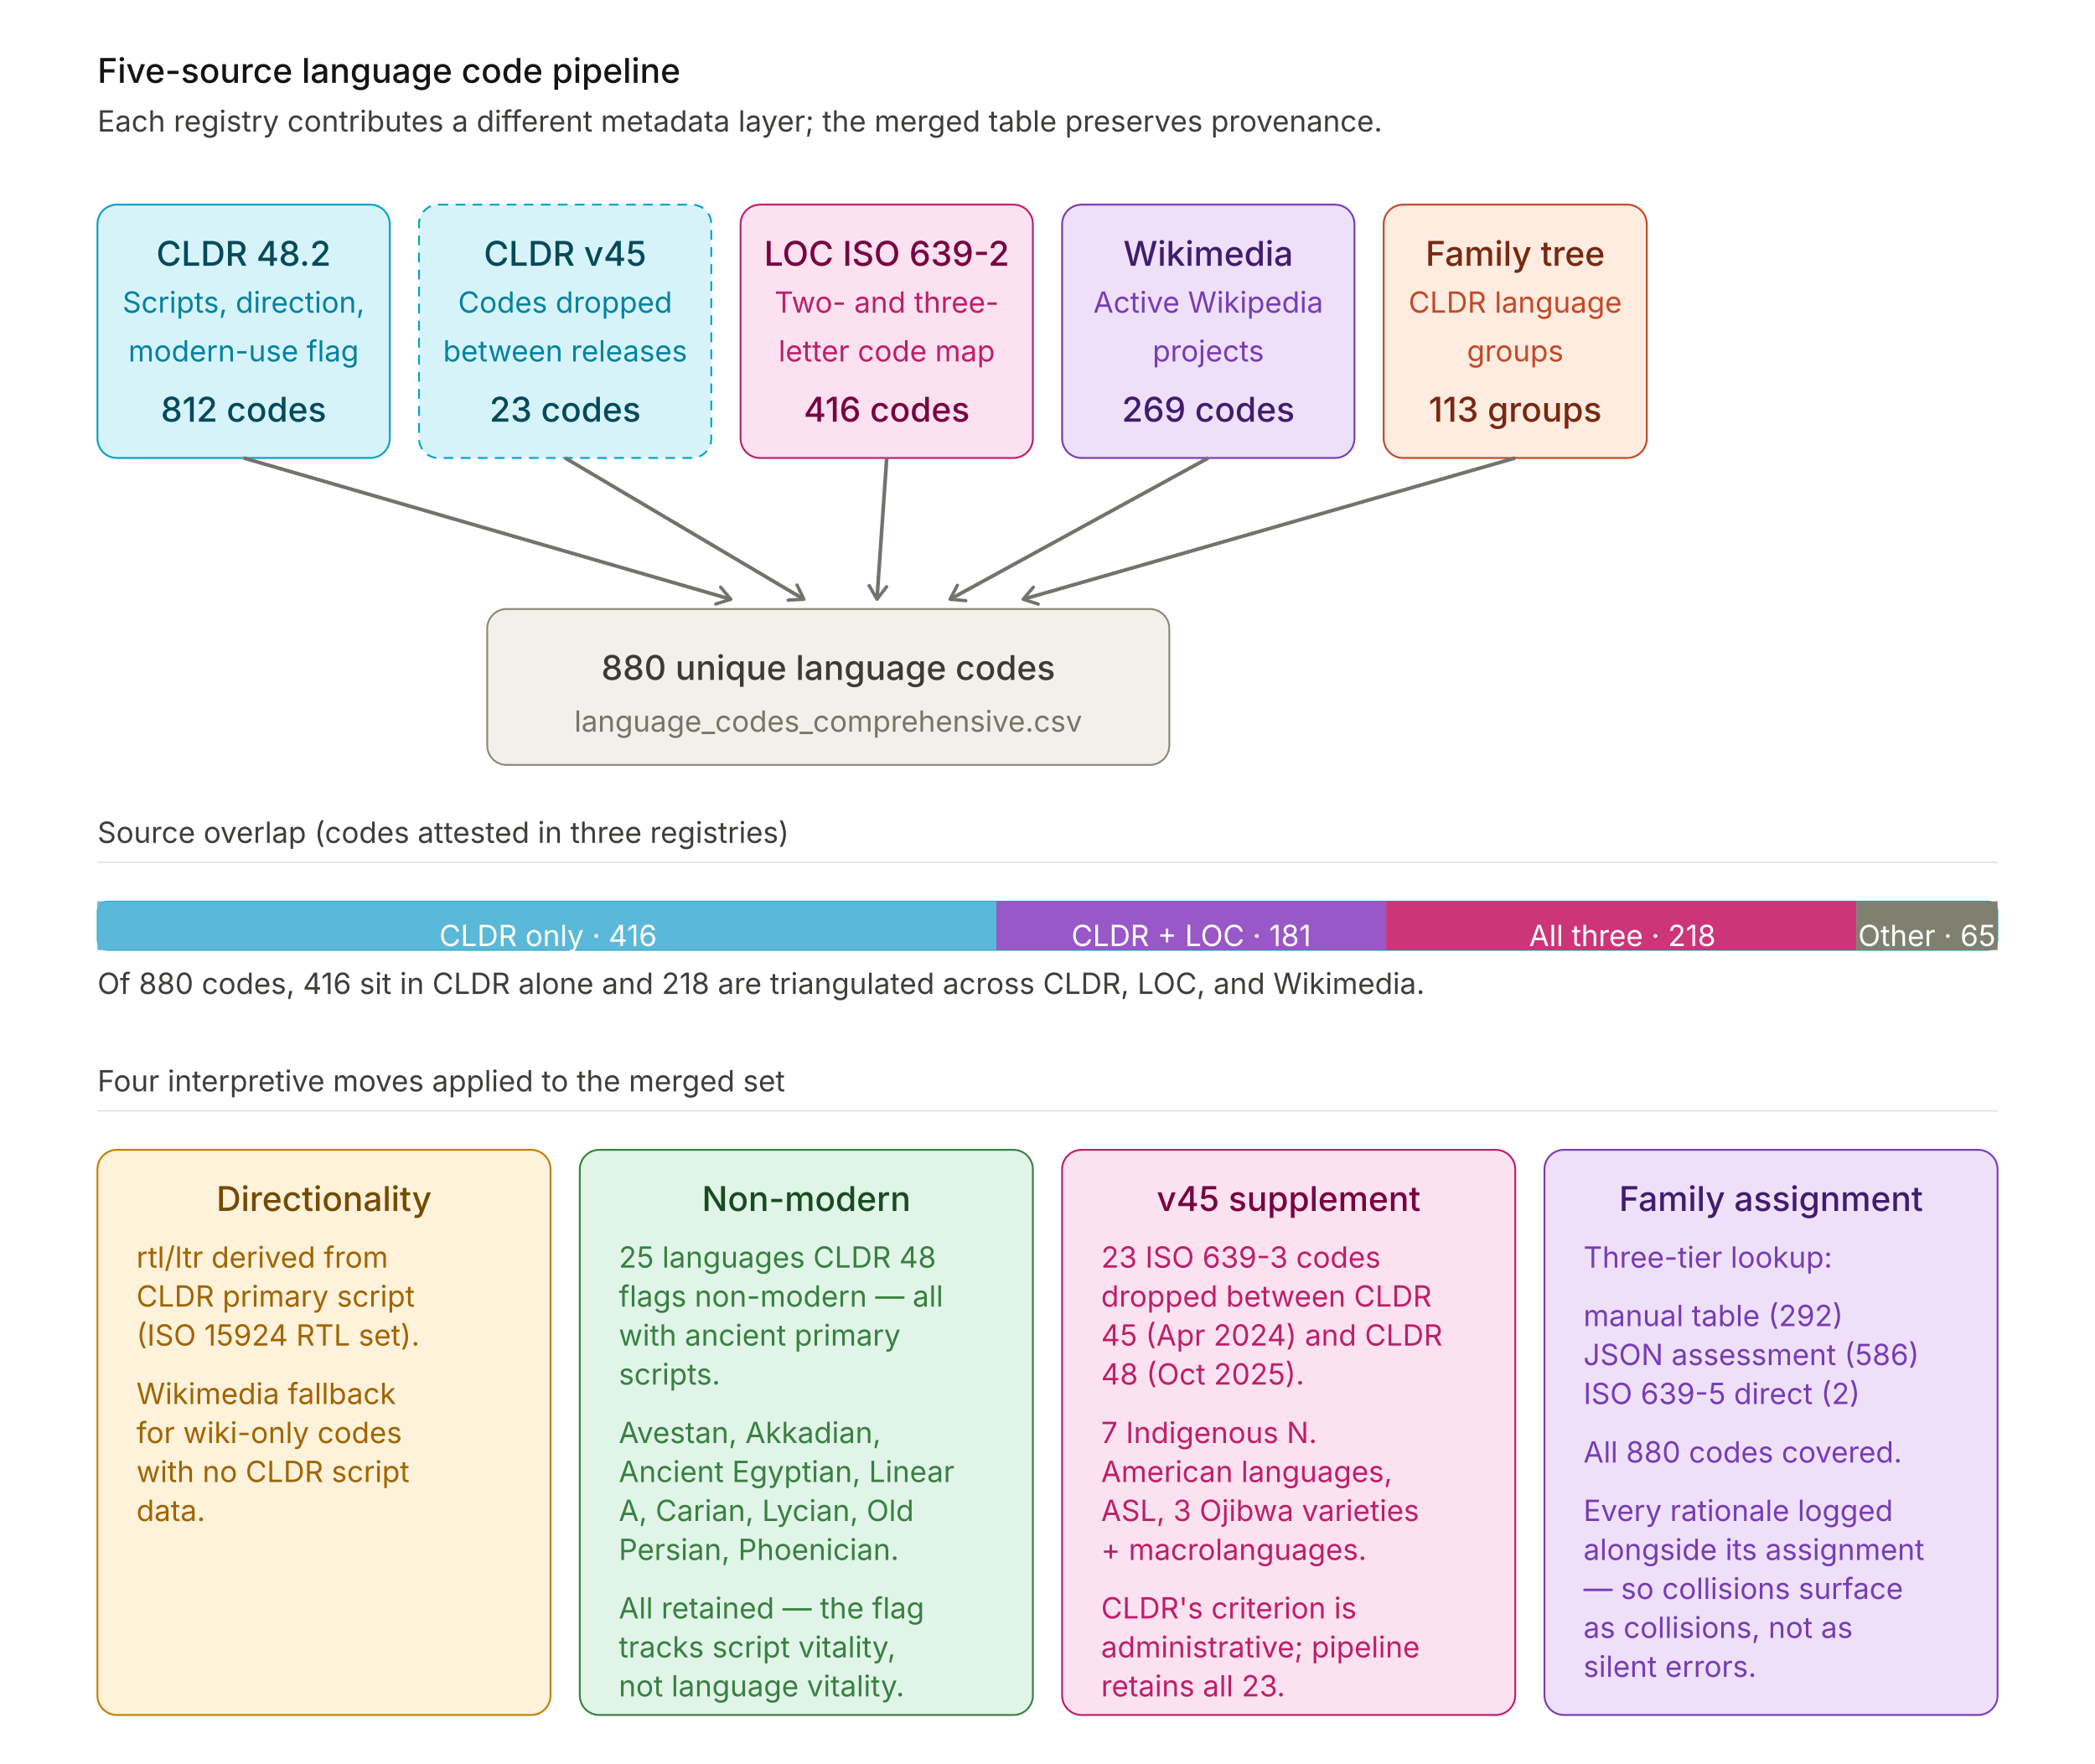
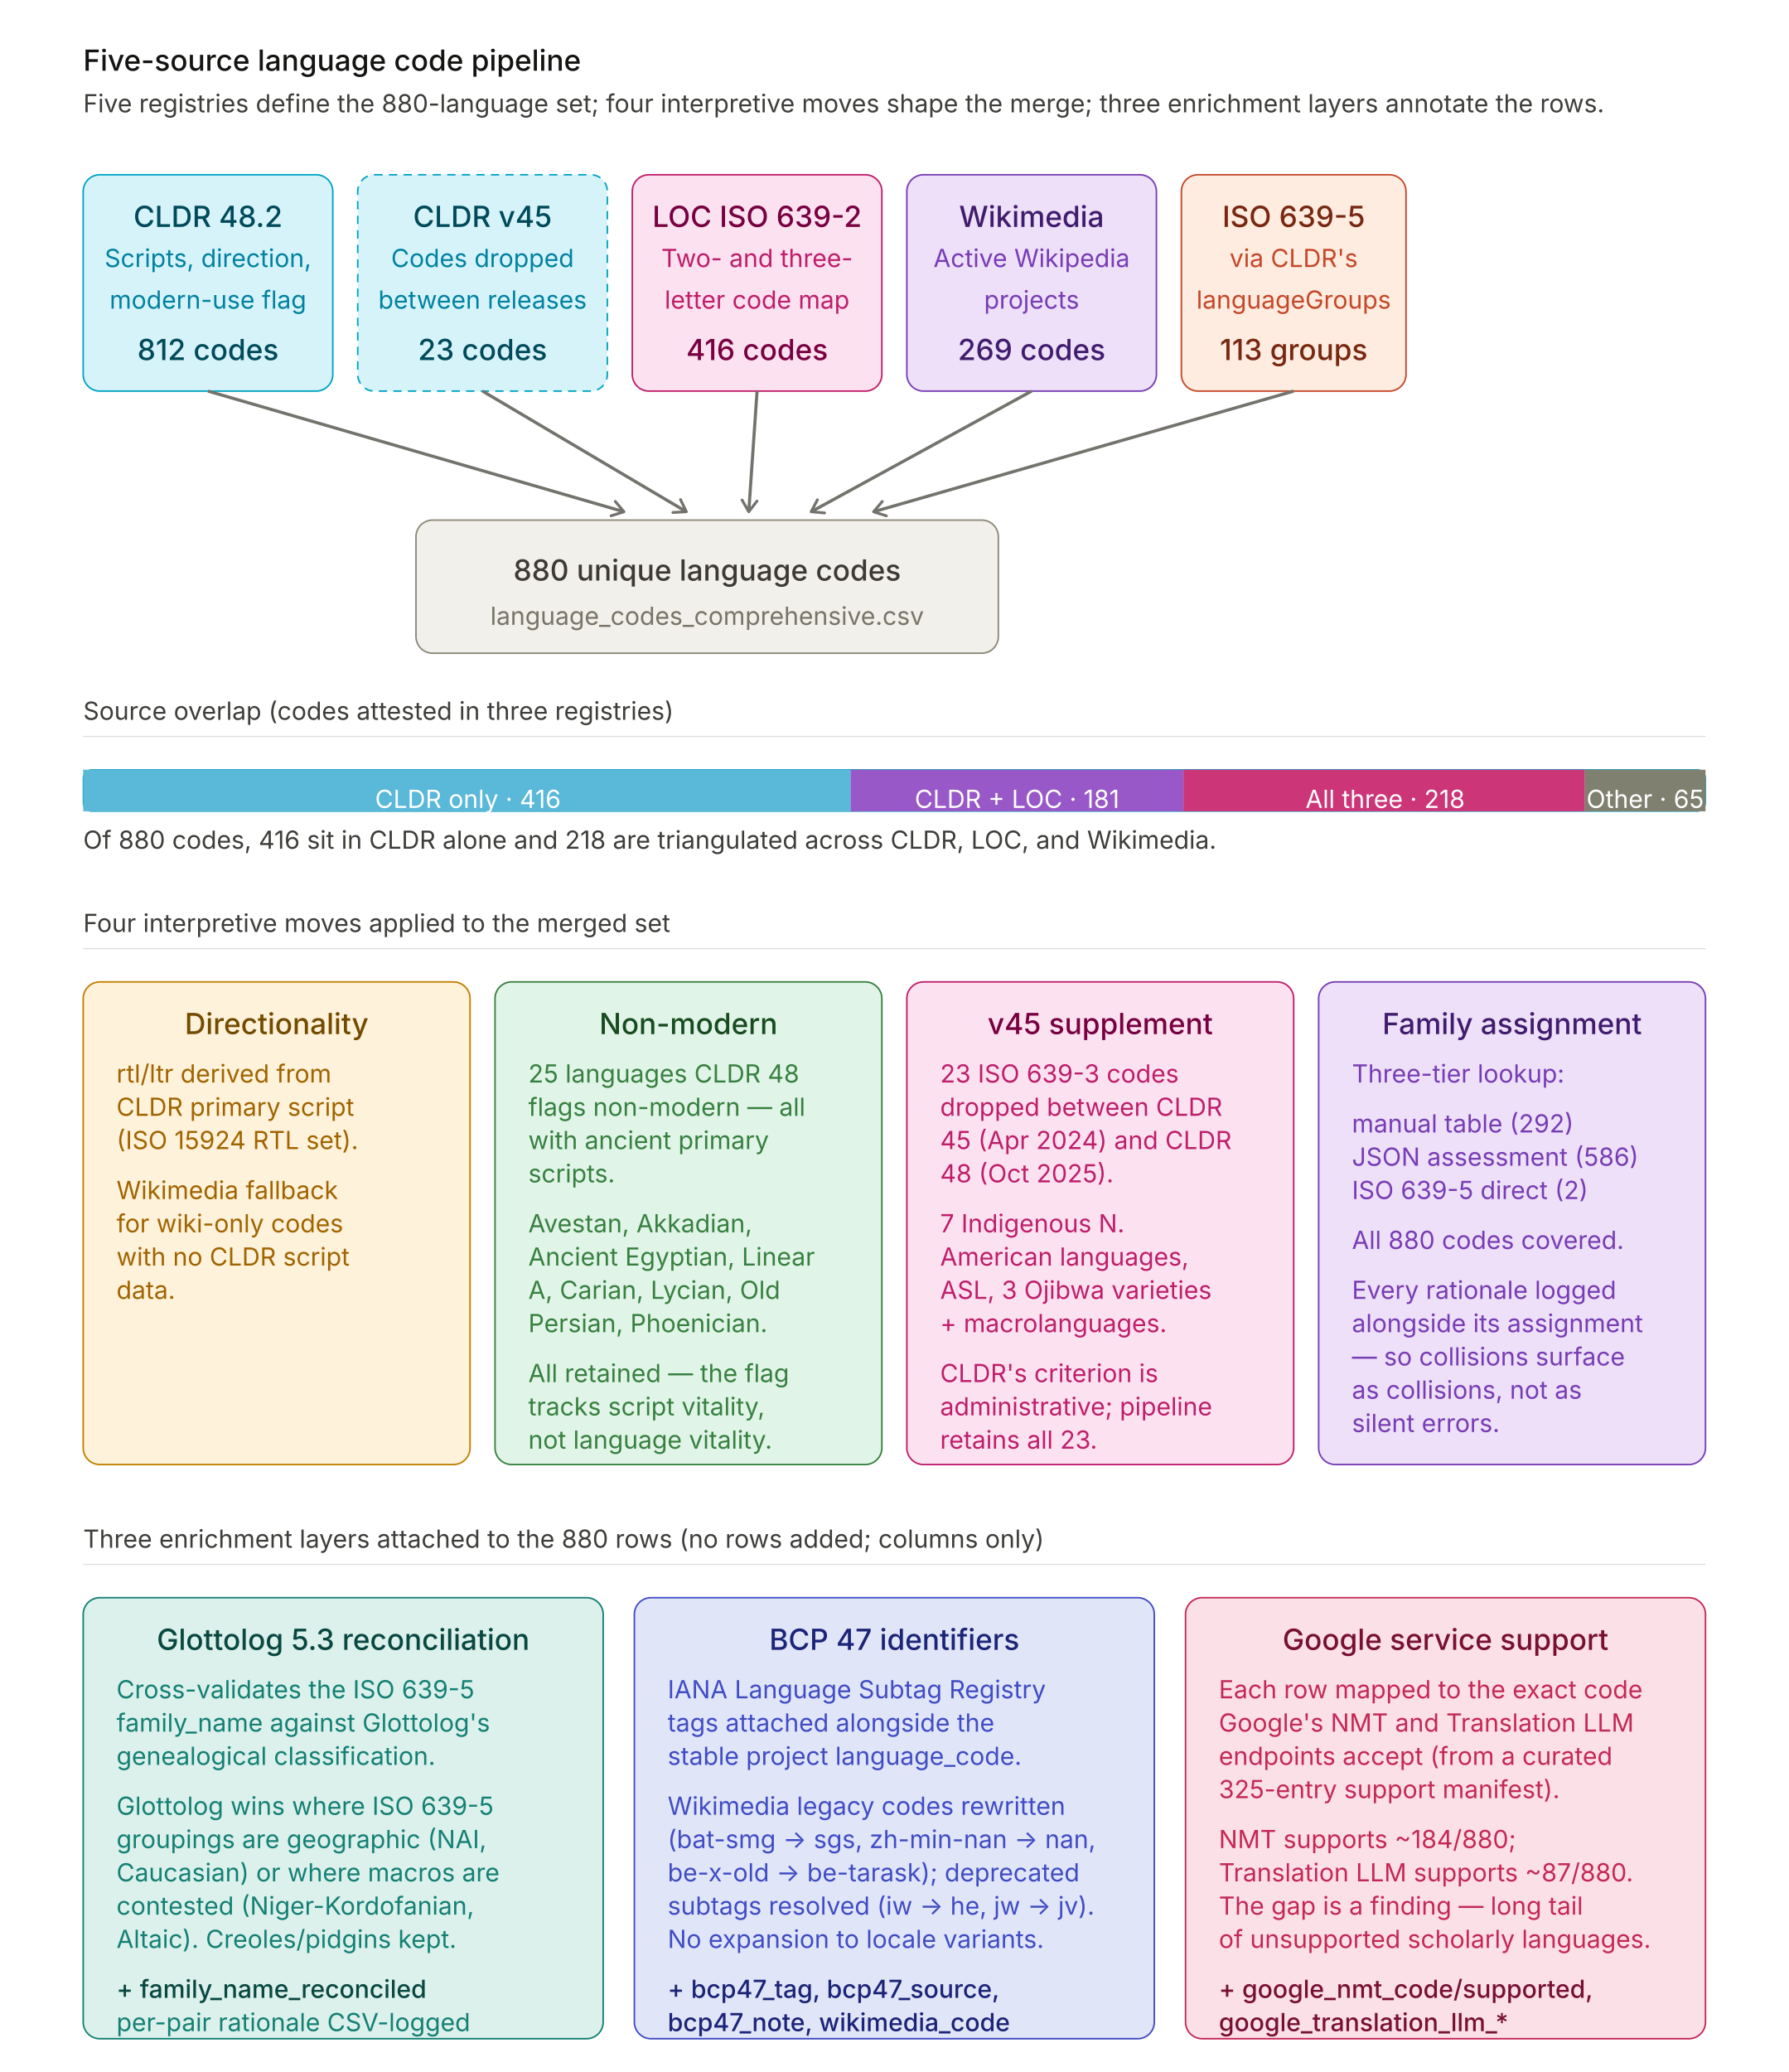
- <svg xmlns="http://www.w3.org/2000/svg" width="100%" viewBox="0 0 860 724" role="img">
+ <svg xmlns="http://www.w3.org/2000/svg" width="100%" viewBox="0 0 860 996" role="img">
  <defs>
    <marker id="arrow" viewBox="0 0 10 10" refX="8" refY="5" markerWidth="6" markerHeight="6" orient="auto-start-reverse">
      <path d="M2 1L8 5L2 9" fill="none" stroke="context-stroke" stroke-width="1.5" stroke-linecap="round" stroke-linejoin="round" />
    </marker>
  </defs>
  <style>
  svg { font-family: "Anthropic Sans", -apple-system, "system-ui", "Segoe UI", sans-serif; }
</style>
  <text x="40" y="34" style="fill:rgb(20,20,19);font-size:14px;font-weight:500;">Five-source language code pipeline</text>
-   <text x="40" y="54" style="fill:rgb(61,61,58);font-size:12px;">Each registry contributes a different metadata layer; the merged table preserves provenance.</text>
+   <text x="40" y="54" style="fill:rgb(61,61,58);font-size:12px;">Five registries define the 880-language set; four interpretive moves shape the merge; three enrichment layers annotate the rows.</text>
  <rect x="40" y="84" width="120" height="104" rx="8" style="fill:rgb(215,243,250);stroke:rgb(0,164,196);stroke-width:0.75px;" />
  <text x="100" y="104" text-anchor="middle" dominant-baseline="central" style="fill:rgb(0,74,90);font-size:14px;font-weight:500;">CLDR 48.2</text>
  <text x="100" y="124" text-anchor="middle" dominant-baseline="central" style="fill:rgb(0,130,160);font-size:12px;">Scripts, direction,</text>
  <text x="100" y="144" text-anchor="middle" dominant-baseline="central" style="fill:rgb(0,130,160);font-size:12px;">modern-use flag</text>
  <text x="100" y="168" text-anchor="middle" dominant-baseline="central" style="fill:rgb(0,74,90);font-size:14px;font-weight:500;">812 codes</text>
  <rect x="172" y="84" width="120" height="104" rx="8" stroke-dasharray="4 3" style="fill:rgb(215,243,250);stroke:rgb(0,164,196);stroke-width:0.75px;stroke-dasharray:4px,3px;" />
  <text x="232" y="104" text-anchor="middle" dominant-baseline="central" style="fill:rgb(0,74,90);font-size:14px;font-weight:500;">CLDR v45</text>
  <text x="232" y="124" text-anchor="middle" dominant-baseline="central" style="fill:rgb(0,130,160);font-size:12px;">Codes dropped</text>
  <text x="232" y="144" text-anchor="middle" dominant-baseline="central" style="fill:rgb(0,130,160);font-size:12px;">between releases</text>
  <text x="232" y="168" text-anchor="middle" dominant-baseline="central" style="fill:rgb(0,74,90);font-size:14px;font-weight:500;">23 codes</text>
  <rect x="304" y="84" width="120" height="104" rx="8" style="fill:rgb(252,226,240);stroke:rgb(190,30,106);stroke-width:0.75px;" />
  <text x="364" y="104" text-anchor="middle" dominant-baseline="central" style="fill:rgb(120,0,65);font-size:14px;font-weight:500;">LOC ISO 639-2</text>
  <text x="364" y="124" text-anchor="middle" dominant-baseline="central" style="fill:rgb(190,30,106);font-size:12px;">Two- and three-</text>
  <text x="364" y="144" text-anchor="middle" dominant-baseline="central" style="fill:rgb(190,30,106);font-size:12px;">letter code map</text>
  <text x="364" y="168" text-anchor="middle" dominant-baseline="central" style="fill:rgb(120,0,65);font-size:14px;font-weight:500;">416 codes</text>
  <rect x="436" y="84" width="120" height="104" rx="8" style="fill:rgb(237,224,248);stroke:rgb(120,60,180);stroke-width:0.75px;" />
  <text x="496" y="104" text-anchor="middle" dominant-baseline="central" style="fill:rgb(65,28,110);font-size:14px;font-weight:500;">Wikimedia</text>
  <text x="496" y="124" text-anchor="middle" dominant-baseline="central" style="fill:rgb(120,60,180);font-size:12px;">Active Wikipedia</text>
  <text x="496" y="144" text-anchor="middle" dominant-baseline="central" style="fill:rgb(120,60,180);font-size:12px;">projects</text>
  <text x="496" y="168" text-anchor="middle" dominant-baseline="central" style="fill:rgb(65,28,110);font-size:14px;font-weight:500;">269 codes</text>
  <rect x="568" y="84" width="108" height="104" rx="8" style="fill:rgb(254,236,224);stroke:rgb(196,72,40);stroke-width:0.75px;" />
-   <text x="622" y="104" text-anchor="middle" dominant-baseline="central" style="fill:rgb(120,40,16);font-size:14px;font-weight:500;">Family tree</text>
-   <text x="622" y="124" text-anchor="middle" dominant-baseline="central" style="fill:rgb(196,72,40);font-size:12px;">CLDR language</text>
-   <text x="622" y="144" text-anchor="middle" dominant-baseline="central" style="fill:rgb(196,72,40);font-size:12px;">groups</text>
+   <text x="622" y="104" text-anchor="middle" dominant-baseline="central" style="fill:rgb(120,40,16);font-size:14px;font-weight:500;">ISO 639-5</text>
+   <text x="622" y="124" text-anchor="middle" dominant-baseline="central" style="fill:rgb(196,72,40);font-size:12px;">via CLDR's</text>
+   <text x="622" y="144" text-anchor="middle" dominant-baseline="central" style="fill:rgb(196,72,40);font-size:12px;">languageGroups</text>
  <text x="622" y="168" text-anchor="middle" dominant-baseline="central" style="fill:rgb(120,40,16);font-size:14px;font-weight:500;">113 groups</text>
  <line x1="100" y1="188" x2="300" y2="246" marker-end="url(#arrow)" style="fill:none;stroke:rgb(115,114,108);stroke-width:1.5px;" />
  <line x1="232" y1="188" x2="330" y2="246" marker-end="url(#arrow)" style="fill:none;stroke:rgb(115,114,108);stroke-width:1.5px;" />
  <line x1="364" y1="188" x2="360" y2="246" marker-end="url(#arrow)" style="fill:none;stroke:rgb(115,114,108);stroke-width:1.5px;" />
  <line x1="496" y1="188" x2="390" y2="246" marker-end="url(#arrow)" style="fill:none;stroke:rgb(115,114,108);stroke-width:1.5px;" />
  <line x1="622" y1="188" x2="420" y2="246" marker-end="url(#arrow)" style="fill:none;stroke:rgb(115,114,108);stroke-width:1.5px;" />
  <rect x="200" y="250" width="280" height="64" rx="8" style="fill:rgb(242,240,234);stroke:rgb(140,136,120);stroke-width:0.75px;" />
  <text x="340" y="274" text-anchor="middle" dominant-baseline="central" style="fill:rgb(60,58,50);font-size:14px;font-weight:500;">880 unique language codes</text>
  <text x="340" y="296" text-anchor="middle" dominant-baseline="central" style="fill:rgb(120,116,104);font-size:12px;">language_codes_comprehensive.csv</text>
  <text x="40" y="346" style="fill:rgb(61,61,58);font-size:12px;">Source overlap (codes attested in three registries)</text>
  <line x1="40" y1="354" x2="820" y2="354" style="stroke:rgba(31,30,29,0.15);stroke-width:0.5px;" />
  <rect x="40" y="370" width="780" height="20" rx="4" style="fill:rgb(187,232,243);stroke:rgb(0,153,184);stroke-width:0.5px;" />
  <rect x="40" y="370" width="369" height="20" style="fill:rgb(90,184,216);" />
  <rect x="409" y="370" width="160" height="20" style="fill:rgb(152,88,200);" />
  <rect x="569" y="370" width="193" height="20" style="fill:rgb(204,53,120);" />
  <rect x="762" y="370" width="58" height="20" style="fill:rgb(128,128,112);" />
  <text x="225" y="384" text-anchor="middle" dominant-baseline="central" style="fill:rgb(255,255,255);font-size:12px;">CLDR only · 416</text>
  <text x="489" y="384" text-anchor="middle" dominant-baseline="central" style="fill:rgb(255,255,255);font-size:12px;">CLDR + LOC · 181</text>
  <text x="666" y="384" text-anchor="middle" dominant-baseline="central" style="fill:rgb(255,255,255);font-size:12px;">All three · 218</text>
  <text x="791" y="384" text-anchor="middle" dominant-baseline="central" style="fill:rgb(255,255,255);font-size:12px;">Other · 65</text>
  <text x="40" y="408" style="fill:rgb(61,61,58);font-size:12px;">Of 880 codes, 416 sit in CLDR alone and 218 are triangulated across CLDR, LOC, and Wikimedia.</text>
  <text x="40" y="448" style="fill:rgb(61,61,58);font-size:12px;">Four interpretive moves applied to the merged set</text>
  <line x1="40" y1="456" x2="820" y2="456" style="stroke:rgba(31,30,29,0.15);stroke-width:0.5px;" />
  <rect x="40" y="472" width="186" height="232" rx="8" style="fill:rgb(255,242,218);stroke:rgb(192,128,0);stroke-width:0.75px;" />
  <text x="133" y="492" text-anchor="middle" dominant-baseline="central" style="fill:rgb(115,75,0);font-size:14px;font-weight:500;">Directionality</text>
  <text x="56" y="516" dominant-baseline="central" style="fill:rgb(160,100,0);font-size:12px;">rtl/ltr derived from</text>
  <text x="56" y="532" dominant-baseline="central" style="fill:rgb(160,100,0);font-size:12px;">CLDR primary script</text>
  <text x="56" y="548" dominant-baseline="central" style="fill:rgb(160,100,0);font-size:12px;">(ISO 15924 RTL set).</text>
  <text x="56" y="572" dominant-baseline="central" style="fill:rgb(160,100,0);font-size:12px;">Wikimedia fallback</text>
  <text x="56" y="588" dominant-baseline="central" style="fill:rgb(160,100,0);font-size:12px;">for wiki-only codes</text>
  <text x="56" y="604" dominant-baseline="central" style="fill:rgb(160,100,0);font-size:12px;">with no CLDR script</text>
  <text x="56" y="620" dominant-baseline="central" style="fill:rgb(160,100,0);font-size:12px;">data.</text>
  <rect x="238" y="472" width="186" height="232" rx="8" style="fill:rgb(224,244,232);stroke:rgb(56,128,64);stroke-width:0.75px;" />
  <text x="331" y="492" text-anchor="middle" dominant-baseline="central" style="fill:rgb(24,76,32);font-size:14px;font-weight:500;">Non-modern</text>
  <text x="254" y="516" dominant-baseline="central" style="fill:rgb(56,128,64);font-size:12px;">25 languages CLDR 48</text>
  <text x="254" y="532" dominant-baseline="central" style="fill:rgb(56,128,64);font-size:12px;">flags non-modern — all</text>
  <text x="254" y="548" dominant-baseline="central" style="fill:rgb(56,128,64);font-size:12px;">with ancient primary</text>
  <text x="254" y="564" dominant-baseline="central" style="fill:rgb(56,128,64);font-size:12px;">scripts.</text>
  <text x="254" y="588" dominant-baseline="central" style="fill:rgb(56,128,64);font-size:12px;">Avestan, Akkadian,</text>
  <text x="254" y="604" dominant-baseline="central" style="fill:rgb(56,128,64);font-size:12px;">Ancient Egyptian, Linear</text>
  <text x="254" y="620" dominant-baseline="central" style="fill:rgb(56,128,64);font-size:12px;">A, Carian, Lycian, Old</text>
  <text x="254" y="636" dominant-baseline="central" style="fill:rgb(56,128,64);font-size:12px;">Persian, Phoenician.</text>
  <text x="254" y="660" dominant-baseline="central" style="fill:rgb(56,128,64);font-size:12px;">All retained — the flag</text>
  <text x="254" y="676" dominant-baseline="central" style="fill:rgb(56,128,64);font-size:12px;">tracks script vitality,</text>
  <text x="254" y="692" dominant-baseline="central" style="fill:rgb(56,128,64);font-size:12px;">not language vitality.</text>
  <rect x="436" y="472" width="186" height="232" rx="8" style="fill:rgb(252,226,240);stroke:rgb(190,30,106);stroke-width:0.75px;" />
  <text x="529" y="492" text-anchor="middle" dominant-baseline="central" style="fill:rgb(120,0,65);font-size:14px;font-weight:500;">v45 supplement</text>
  <text x="452" y="516" dominant-baseline="central" style="fill:rgb(190,30,106);font-size:12px;">23 ISO 639-3 codes</text>
  <text x="452" y="532" dominant-baseline="central" style="fill:rgb(190,30,106);font-size:12px;">dropped between CLDR</text>
  <text x="452" y="548" dominant-baseline="central" style="fill:rgb(190,30,106);font-size:12px;">45 (Apr 2024) and CLDR</text>
  <text x="452" y="564" dominant-baseline="central" style="fill:rgb(190,30,106);font-size:12px;">48 (Oct 2025).</text>
  <text x="452" y="588" dominant-baseline="central" style="fill:rgb(190,30,106);font-size:12px;">7 Indigenous N.</text>
  <text x="452" y="604" dominant-baseline="central" style="fill:rgb(190,30,106);font-size:12px;">American languages,</text>
  <text x="452" y="620" dominant-baseline="central" style="fill:rgb(190,30,106);font-size:12px;">ASL, 3 Ojibwa varieties</text>
  <text x="452" y="636" dominant-baseline="central" style="fill:rgb(190,30,106);font-size:12px;">+ macrolanguages.</text>
  <text x="452" y="660" dominant-baseline="central" style="fill:rgb(190,30,106);font-size:12px;">CLDR's criterion is</text>
  <text x="452" y="676" dominant-baseline="central" style="fill:rgb(190,30,106);font-size:12px;">administrative; pipeline</text>
  <text x="452" y="692" dominant-baseline="central" style="fill:rgb(190,30,106);font-size:12px;">retains all 23.</text>
  <rect x="634" y="472" width="186" height="232" rx="8" style="fill:rgb(237,224,248);stroke:rgb(120,60,180);stroke-width:0.75px;" />
  <text x="727" y="492" text-anchor="middle" dominant-baseline="central" style="fill:rgb(65,28,110);font-size:14px;font-weight:500;">Family assignment</text>
  <text x="650" y="516" dominant-baseline="central" style="fill:rgb(120,60,180);font-size:12px;">Three-tier lookup:</text>
  <text x="650" y="540" dominant-baseline="central" style="fill:rgb(120,60,180);font-size:12px;">manual table (292)</text>
  <text x="650" y="556" dominant-baseline="central" style="fill:rgb(120,60,180);font-size:12px;">JSON assessment (586)</text>
  <text x="650" y="572" dominant-baseline="central" style="fill:rgb(120,60,180);font-size:12px;">ISO 639-5 direct (2)</text>
  <text x="650" y="596" dominant-baseline="central" style="fill:rgb(120,60,180);font-size:12px;">All 880 codes covered.</text>
  <text x="650" y="620" dominant-baseline="central" style="fill:rgb(120,60,180);font-size:12px;">Every rationale logged</text>
  <text x="650" y="636" dominant-baseline="central" style="fill:rgb(120,60,180);font-size:12px;">alongside its assignment</text>
  <text x="650" y="652" dominant-baseline="central" style="fill:rgb(120,60,180);font-size:12px;">— so collisions surface</text>
  <text x="650" y="668" dominant-baseline="central" style="fill:rgb(120,60,180);font-size:12px;">as collisions, not as</text>
  <text x="650" y="684" dominant-baseline="central" style="fill:rgb(120,60,180);font-size:12px;">silent errors.</text>
+   <text x="40" y="744" style="fill:rgb(61,61,58);font-size:12px;">Three enrichment layers attached to the 880 rows (no rows added; columns only)</text>
+   <line x1="40" y1="752" x2="820" y2="752" style="stroke:rgba(31,30,29,0.15);stroke-width:0.5px;" />
+   <rect x="40" y="768" width="250" height="212" rx="8" style="fill:rgb(220,240,236);stroke:rgb(20,128,116);stroke-width:0.75px;" />
+   <text x="165" y="788" text-anchor="middle" dominant-baseline="central" style="fill:rgb(8,72,64);font-size:14px;font-weight:500;">Glottolog 5.3 reconciliation</text>
+   <text x="56" y="812" dominant-baseline="central" style="fill:rgb(20,128,116);font-size:12px;">Cross-validates the ISO 639-5</text>
+   <text x="56" y="828" dominant-baseline="central" style="fill:rgb(20,128,116);font-size:12px;">family_name against Glottolog's</text>
+   <text x="56" y="844" dominant-baseline="central" style="fill:rgb(20,128,116);font-size:12px;">genealogical classification.</text>
+   <text x="56" y="868" dominant-baseline="central" style="fill:rgb(20,128,116);font-size:12px;">Glottolog wins where ISO 639-5</text>
+   <text x="56" y="884" dominant-baseline="central" style="fill:rgb(20,128,116);font-size:12px;">groupings are geographic (NAI,</text>
+   <text x="56" y="900" dominant-baseline="central" style="fill:rgb(20,128,116);font-size:12px;">Caucasian) or where macros are</text>
+   <text x="56" y="916" dominant-baseline="central" style="fill:rgb(20,128,116);font-size:12px;">contested (Niger-Kordofanian,</text>
+   <text x="56" y="932" dominant-baseline="central" style="fill:rgb(20,128,116);font-size:12px;">Altaic). Creoles/pidgins kept.</text>
+   <text x="56" y="956" dominant-baseline="central" style="fill:rgb(8,72,64);font-size:12px;font-weight:500;">+ family_name_reconciled</text>
+   <text x="56" y="972" dominant-baseline="central" style="fill:rgb(20,128,116);font-size:12px;">per-pair rationale CSV-logged</text>
+   <rect x="305" y="768" width="250" height="212" rx="8" style="fill:rgb(225,229,248);stroke:rgb(64,76,196);stroke-width:0.75px;" />
+   <text x="430" y="788" text-anchor="middle" dominant-baseline="central" style="fill:rgb(28,36,120);font-size:14px;font-weight:500;">BCP 47 identifiers</text>
+   <text x="321" y="812" dominant-baseline="central" style="fill:rgb(64,76,196);font-size:12px;">IANA Language Subtag Registry</text>
+   <text x="321" y="828" dominant-baseline="central" style="fill:rgb(64,76,196);font-size:12px;">tags attached alongside the</text>
+   <text x="321" y="844" dominant-baseline="central" style="fill:rgb(64,76,196);font-size:12px;">stable project language_code.</text>
+   <text x="321" y="868" dominant-baseline="central" style="fill:rgb(64,76,196);font-size:12px;">Wikimedia legacy codes rewritten</text>
+   <text x="321" y="884" dominant-baseline="central" style="fill:rgb(64,76,196);font-size:12px;">(bat-smg → sgs, zh-min-nan → nan,</text>
+   <text x="321" y="900" dominant-baseline="central" style="fill:rgb(64,76,196);font-size:12px;">be-x-old → be-tarask); deprecated</text>
+   <text x="321" y="916" dominant-baseline="central" style="fill:rgb(64,76,196);font-size:12px;">subtags resolved (iw → he, jw → jv).</text>
+   <text x="321" y="932" dominant-baseline="central" style="fill:rgb(64,76,196);font-size:12px;">No expansion to locale variants.</text>
+   <text x="321" y="956" dominant-baseline="central" style="fill:rgb(28,36,120);font-size:12px;font-weight:500;">+ bcp47_tag, bcp47_source,</text>
+   <text x="321" y="972" dominant-baseline="central" style="fill:rgb(28,36,120);font-size:12px;font-weight:500;">  bcp47_note, wikimedia_code</text>
+   <rect x="570" y="768" width="250" height="212" rx="8" style="fill:rgb(252,224,232);stroke:rgb(196,40,88);stroke-width:0.75px;" />
+   <text x="695" y="788" text-anchor="middle" dominant-baseline="central" style="fill:rgb(120,16,52);font-size:14px;font-weight:500;">Google service support</text>
+   <text x="586" y="812" dominant-baseline="central" style="fill:rgb(196,40,88);font-size:12px;">Each row mapped to the exact code</text>
+   <text x="586" y="828" dominant-baseline="central" style="fill:rgb(196,40,88);font-size:12px;">Google's NMT and Translation LLM</text>
+   <text x="586" y="844" dominant-baseline="central" style="fill:rgb(196,40,88);font-size:12px;">endpoints accept (from a curated</text>
+   <text x="586" y="860" dominant-baseline="central" style="fill:rgb(196,40,88);font-size:12px;">325-entry support manifest).</text>
+   <text x="586" y="884" dominant-baseline="central" style="fill:rgb(196,40,88);font-size:12px;">NMT supports ~184/880;</text>
+   <text x="586" y="900" dominant-baseline="central" style="fill:rgb(196,40,88);font-size:12px;">Translation LLM supports ~87/880.</text>
+   <text x="586" y="916" dominant-baseline="central" style="fill:rgb(196,40,88);font-size:12px;">The gap is a finding — long tail</text>
+   <text x="586" y="932" dominant-baseline="central" style="fill:rgb(196,40,88);font-size:12px;">of unsupported scholarly languages.</text>
+   <text x="586" y="956" dominant-baseline="central" style="fill:rgb(120,16,52);font-size:12px;font-weight:500;">+ google_nmt_code/supported,</text>
+   <text x="586" y="972" dominant-baseline="central" style="fill:rgb(120,16,52);font-size:12px;font-weight:500;">  google_translation_llm_*</text>
</svg>
